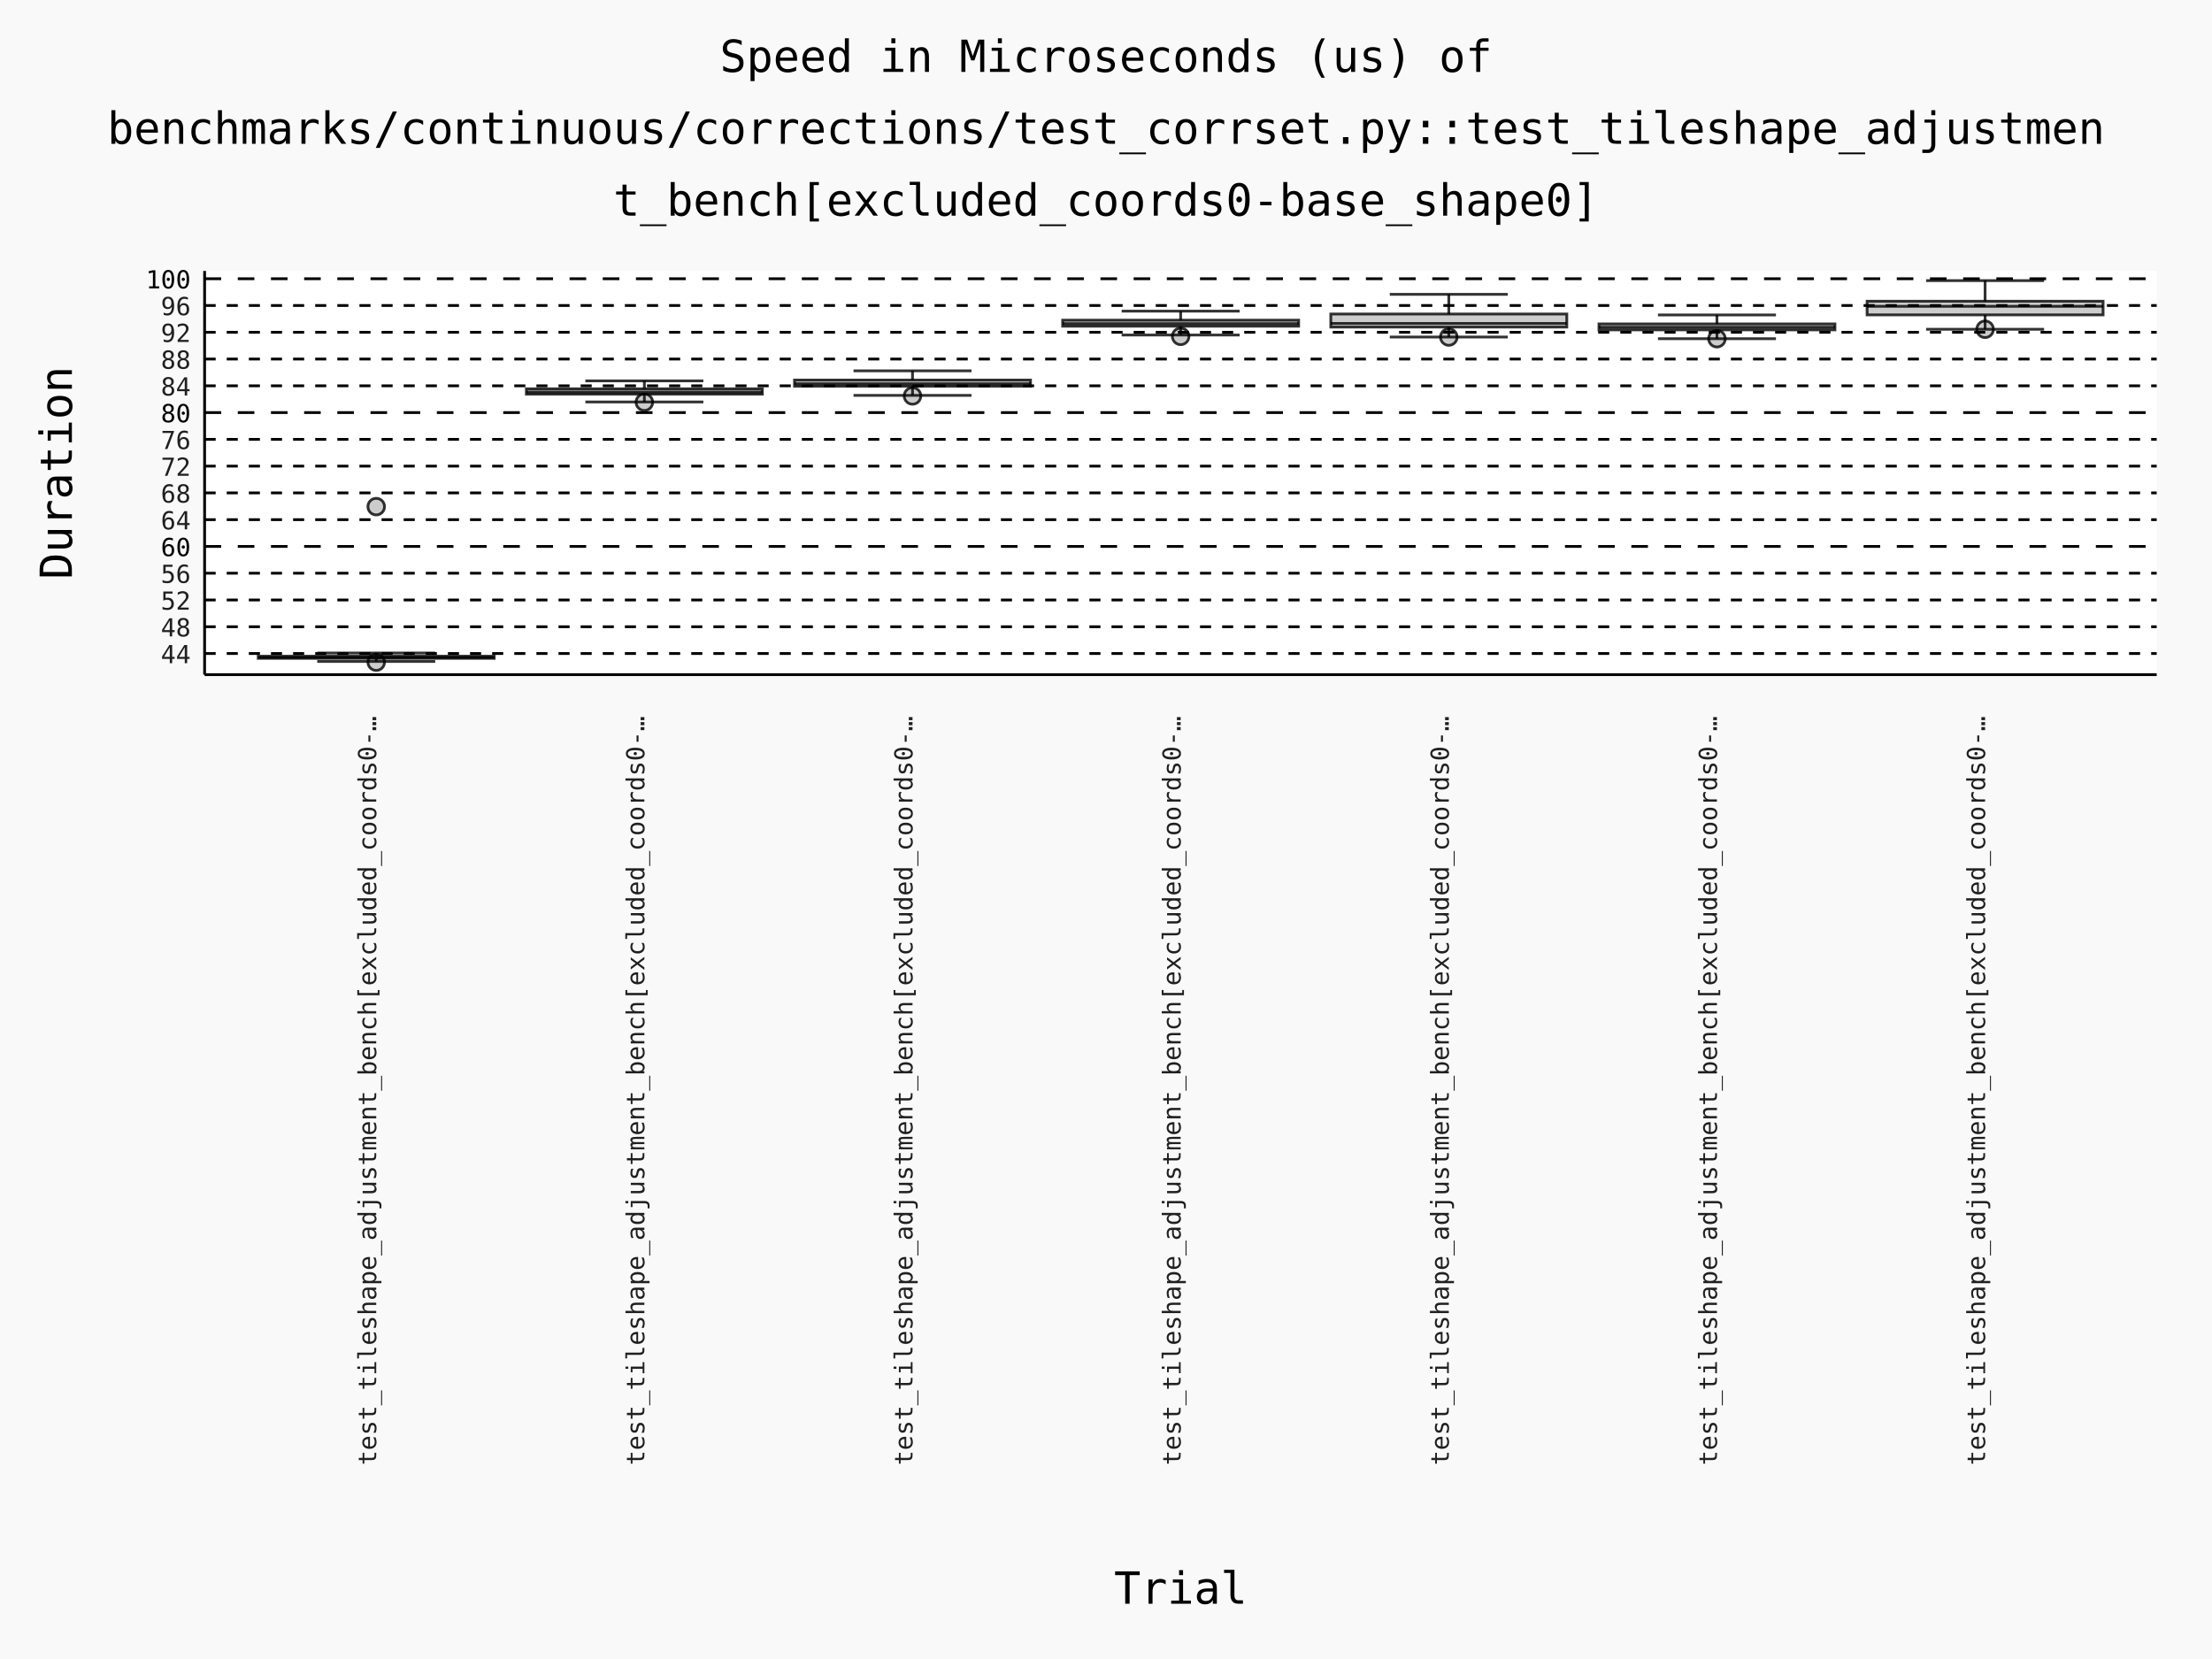
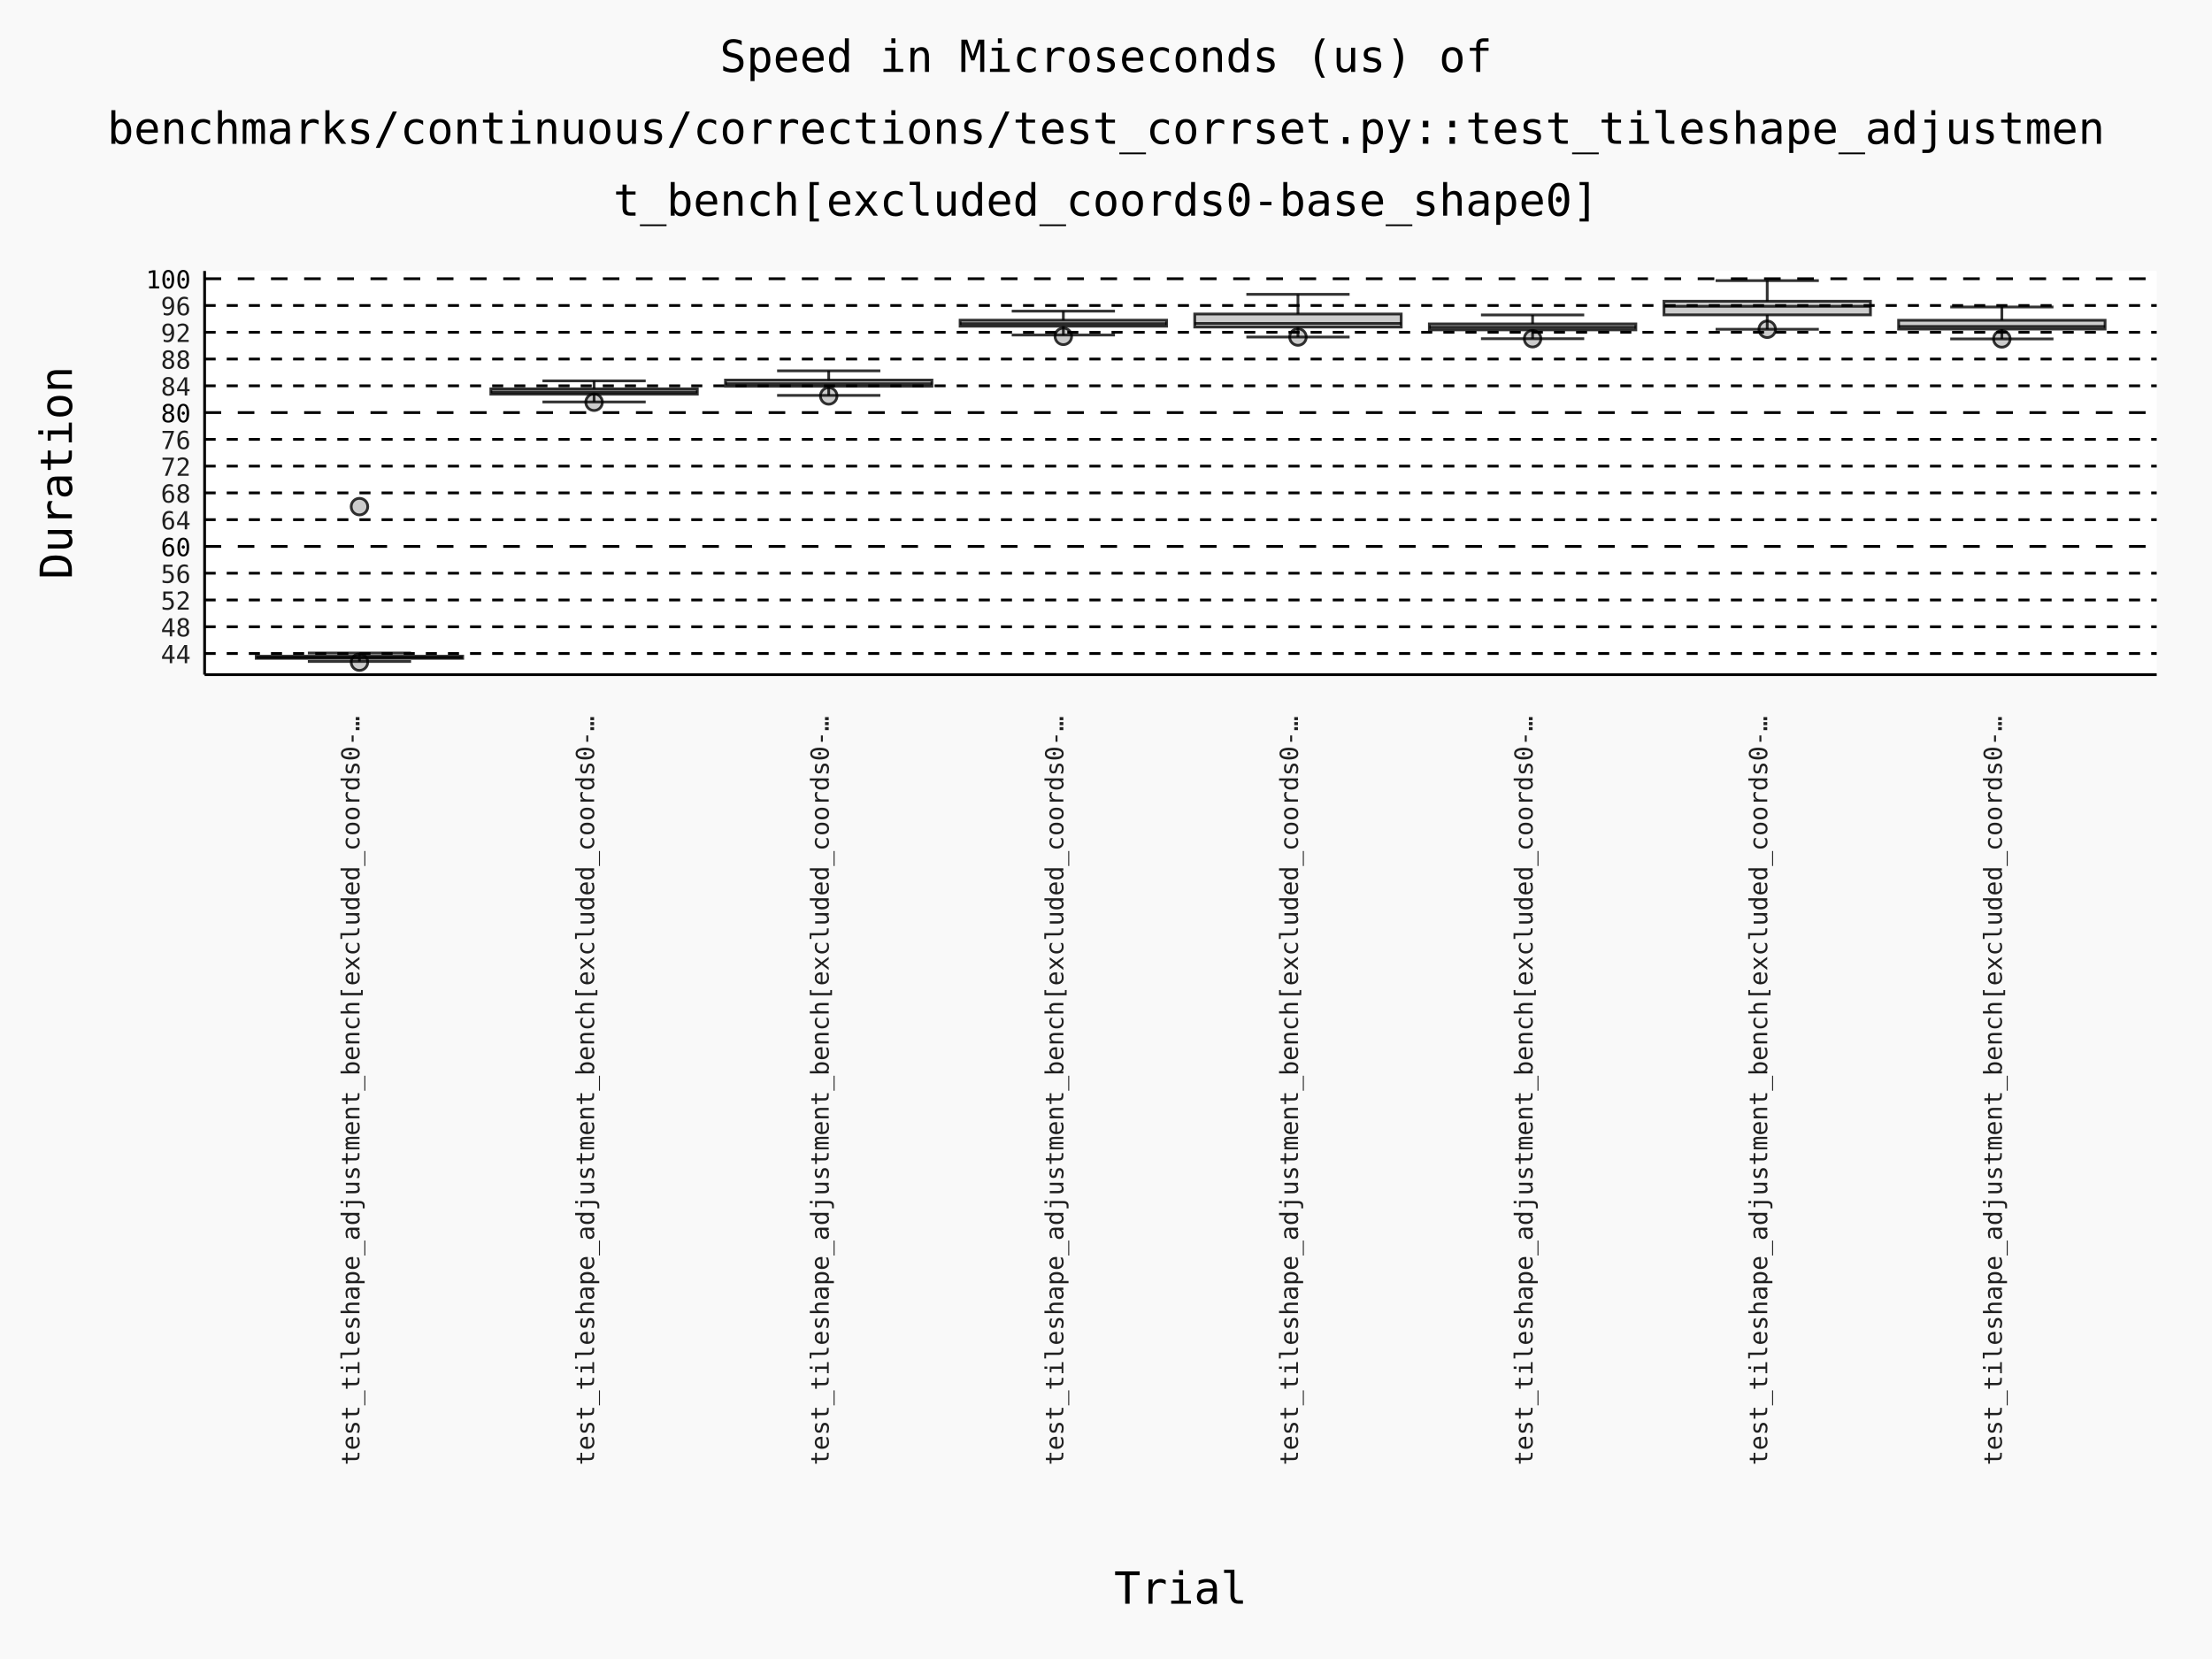
- <svg xmlns="http://www.w3.org/2000/svg" id="chart-4fce30cb-897c-4dda-9645-81ee7ab71d07" class="pygal-chart" viewBox="0 0 800 600">
+ <svg xmlns="http://www.w3.org/2000/svg" id="chart-4ed54fe2-0a5a-42e3-97bd-30f98a7965f9" class="pygal-chart" viewBox="0 0 800 600">
  <defs>
-     <style type="text/css">#chart-4fce30cb-897c-4dda-9645-81ee7ab71d07{-webkit-user-select:none;-webkit-font-smoothing:antialiased;font-family:Consolas,"Deja Vu Sans Mono","Bitstream Vera Sans Mono","Courier New",monospace}#chart-4fce30cb-897c-4dda-9645-81ee7ab71d07 .title{font-family:Consolas,"Deja Vu Sans Mono","Bitstream Vera Sans Mono","Courier New",monospace;font-size:16px}#chart-4fce30cb-897c-4dda-9645-81ee7ab71d07 .legends .legend text{font-family:Consolas,"Deja Vu Sans Mono","Bitstream Vera Sans Mono","Courier New",monospace;font-size:14px}#chart-4fce30cb-897c-4dda-9645-81ee7ab71d07 .axis text{font-family:Consolas,"Deja Vu Sans Mono","Bitstream Vera Sans Mono","Courier New",monospace;font-size:10px}#chart-4fce30cb-897c-4dda-9645-81ee7ab71d07 .axis text.major{font-family:Consolas,"Deja Vu Sans Mono","Bitstream Vera Sans Mono","Courier New",monospace;font-size:10px}#chart-4fce30cb-897c-4dda-9645-81ee7ab71d07 .text-overlay text.value{font-family:Consolas,"Deja Vu Sans Mono","Bitstream Vera Sans Mono","Courier New",monospace;font-size:16px}#chart-4fce30cb-897c-4dda-9645-81ee7ab71d07 .text-overlay text.label{font-family:Consolas,"Deja Vu Sans Mono","Bitstream Vera Sans Mono","Courier New",monospace;font-size:10px}#chart-4fce30cb-897c-4dda-9645-81ee7ab71d07 .tooltip{font-family:Consolas,"Deja Vu Sans Mono","Bitstream Vera Sans Mono","Courier New",monospace;font-size:14px}#chart-4fce30cb-897c-4dda-9645-81ee7ab71d07 text.no_data{font-family:Consolas,"Deja Vu Sans Mono","Bitstream Vera Sans Mono","Courier New",monospace;font-size:64px}
- #chart-4fce30cb-897c-4dda-9645-81ee7ab71d07{background-color:rgba(249,249,249,1)}#chart-4fce30cb-897c-4dda-9645-81ee7ab71d07 path,#chart-4fce30cb-897c-4dda-9645-81ee7ab71d07 line,#chart-4fce30cb-897c-4dda-9645-81ee7ab71d07 rect,#chart-4fce30cb-897c-4dda-9645-81ee7ab71d07 circle{-webkit-transition:150ms;-moz-transition:150ms;transition:150ms}#chart-4fce30cb-897c-4dda-9645-81ee7ab71d07 .graph &gt; .background{fill:rgba(249,249,249,1)}#chart-4fce30cb-897c-4dda-9645-81ee7ab71d07 .plot &gt; .background{fill:rgba(255,255,255,1)}#chart-4fce30cb-897c-4dda-9645-81ee7ab71d07 .graph{fill:rgba(0,0,0,.87)}#chart-4fce30cb-897c-4dda-9645-81ee7ab71d07 text.no_data{fill:rgba(0,0,0,1)}#chart-4fce30cb-897c-4dda-9645-81ee7ab71d07 .title{fill:rgba(0,0,0,1)}#chart-4fce30cb-897c-4dda-9645-81ee7ab71d07 .legends .legend text{fill:rgba(0,0,0,.87)}#chart-4fce30cb-897c-4dda-9645-81ee7ab71d07 .legends .legend:hover text{fill:rgba(0,0,0,1)}#chart-4fce30cb-897c-4dda-9645-81ee7ab71d07 .axis .line{stroke:rgba(0,0,0,1)}#chart-4fce30cb-897c-4dda-9645-81ee7ab71d07 .axis .guide.line{stroke:rgba(0,0,0,.54)}#chart-4fce30cb-897c-4dda-9645-81ee7ab71d07 .axis .major.line{stroke:rgba(0,0,0,.87)}#chart-4fce30cb-897c-4dda-9645-81ee7ab71d07 .axis text.major{fill:rgba(0,0,0,1)}#chart-4fce30cb-897c-4dda-9645-81ee7ab71d07 .axis.y .guides:hover .guide.line,#chart-4fce30cb-897c-4dda-9645-81ee7ab71d07 .line-graph .axis.x .guides:hover .guide.line,#chart-4fce30cb-897c-4dda-9645-81ee7ab71d07 .stackedline-graph .axis.x .guides:hover .guide.line,#chart-4fce30cb-897c-4dda-9645-81ee7ab71d07 .xy-graph .axis.x .guides:hover .guide.line{stroke:rgba(0,0,0,1)}#chart-4fce30cb-897c-4dda-9645-81ee7ab71d07 .axis .guides:hover text{fill:rgba(0,0,0,1)}#chart-4fce30cb-897c-4dda-9645-81ee7ab71d07 .reactive{fill-opacity:.7;stroke-opacity:.8;stroke-width:1}#chart-4fce30cb-897c-4dda-9645-81ee7ab71d07 .ci{stroke:rgba(0,0,0,.87)}#chart-4fce30cb-897c-4dda-9645-81ee7ab71d07 .reactive.active,#chart-4fce30cb-897c-4dda-9645-81ee7ab71d07 .active .reactive{fill-opacity:.8;stroke-opacity:.9;stroke-width:4}#chart-4fce30cb-897c-4dda-9645-81ee7ab71d07 .ci .reactive.active{stroke-width:1.5}#chart-4fce30cb-897c-4dda-9645-81ee7ab71d07 .series text{fill:rgba(0,0,0,1)}#chart-4fce30cb-897c-4dda-9645-81ee7ab71d07 .tooltip rect{fill:rgba(255,255,255,1);stroke:rgba(0,0,0,1);-webkit-transition:opacity 150ms;-moz-transition:opacity 150ms;transition:opacity 150ms}#chart-4fce30cb-897c-4dda-9645-81ee7ab71d07 .tooltip .label{fill:rgba(0,0,0,.87)}#chart-4fce30cb-897c-4dda-9645-81ee7ab71d07 .tooltip .label{fill:rgba(0,0,0,.87)}#chart-4fce30cb-897c-4dda-9645-81ee7ab71d07 .tooltip .legend{font-size:.8em;fill:rgba(0,0,0,.54)}#chart-4fce30cb-897c-4dda-9645-81ee7ab71d07 .tooltip .x_label{font-size:.6em;fill:rgba(0,0,0,1)}#chart-4fce30cb-897c-4dda-9645-81ee7ab71d07 .tooltip .xlink{font-size:.5em;text-decoration:underline}#chart-4fce30cb-897c-4dda-9645-81ee7ab71d07 .tooltip .value{font-size:1.5em}#chart-4fce30cb-897c-4dda-9645-81ee7ab71d07 .bound{font-size:.5em}#chart-4fce30cb-897c-4dda-9645-81ee7ab71d07 .max-value{font-size:.75em;fill:rgba(0,0,0,.54)}#chart-4fce30cb-897c-4dda-9645-81ee7ab71d07 .map-element{fill:rgba(255,255,255,1);stroke:rgba(0,0,0,.54) !important}#chart-4fce30cb-897c-4dda-9645-81ee7ab71d07 .map-element .reactive{fill-opacity:inherit;stroke-opacity:inherit}#chart-4fce30cb-897c-4dda-9645-81ee7ab71d07 .color-0,#chart-4fce30cb-897c-4dda-9645-81ee7ab71d07 .color-0 a:visited{stroke:#000000;fill:#000000}#chart-4fce30cb-897c-4dda-9645-81ee7ab71d07 .color-1,#chart-4fce30cb-897c-4dda-9645-81ee7ab71d07 .color-1 a:visited{stroke:#000000;fill:#000000}#chart-4fce30cb-897c-4dda-9645-81ee7ab71d07 .color-2,#chart-4fce30cb-897c-4dda-9645-81ee7ab71d07 .color-2 a:visited{stroke:#000000;fill:#000000}#chart-4fce30cb-897c-4dda-9645-81ee7ab71d07 .color-3,#chart-4fce30cb-897c-4dda-9645-81ee7ab71d07 .color-3 a:visited{stroke:#000000;fill:#000000}#chart-4fce30cb-897c-4dda-9645-81ee7ab71d07 .color-4,#chart-4fce30cb-897c-4dda-9645-81ee7ab71d07 .color-4 a:visited{stroke:#000000;fill:#000000}#chart-4fce30cb-897c-4dda-9645-81ee7ab71d07 .color-5,#chart-4fce30cb-897c-4dda-9645-81ee7ab71d07 .color-5 a:visited{stroke:#000000;fill:#000000}#chart-4fce30cb-897c-4dda-9645-81ee7ab71d07 .color-6,#chart-4fce30cb-897c-4dda-9645-81ee7ab71d07 .color-6 a:visited{stroke:#000000;fill:#000000}#chart-4fce30cb-897c-4dda-9645-81ee7ab71d07 .text-overlay .color-0 text{fill:white}#chart-4fce30cb-897c-4dda-9645-81ee7ab71d07 .text-overlay .color-1 text{fill:white}#chart-4fce30cb-897c-4dda-9645-81ee7ab71d07 .text-overlay .color-2 text{fill:white}#chart-4fce30cb-897c-4dda-9645-81ee7ab71d07 .text-overlay .color-3 text{fill:white}#chart-4fce30cb-897c-4dda-9645-81ee7ab71d07 .text-overlay .color-4 text{fill:white}#chart-4fce30cb-897c-4dda-9645-81ee7ab71d07 .text-overlay .color-5 text{fill:white}#chart-4fce30cb-897c-4dda-9645-81ee7ab71d07 .text-overlay .color-6 text{fill:white}
- #chart-4fce30cb-897c-4dda-9645-81ee7ab71d07 text.no_data{text-anchor:middle}#chart-4fce30cb-897c-4dda-9645-81ee7ab71d07 .guide.line{fill:none}#chart-4fce30cb-897c-4dda-9645-81ee7ab71d07 .centered{text-anchor:middle}#chart-4fce30cb-897c-4dda-9645-81ee7ab71d07 .title{text-anchor:middle}#chart-4fce30cb-897c-4dda-9645-81ee7ab71d07 .legends .legend text{fill-opacity:1}#chart-4fce30cb-897c-4dda-9645-81ee7ab71d07 .axis.x text{text-anchor:middle}#chart-4fce30cb-897c-4dda-9645-81ee7ab71d07 .axis.x:not(.web) text[transform]{text-anchor:start}#chart-4fce30cb-897c-4dda-9645-81ee7ab71d07 .axis.x:not(.web) text[transform].backwards{text-anchor:end}#chart-4fce30cb-897c-4dda-9645-81ee7ab71d07 .axis.y text{text-anchor:end}#chart-4fce30cb-897c-4dda-9645-81ee7ab71d07 .axis.y text[transform].backwards{text-anchor:start}#chart-4fce30cb-897c-4dda-9645-81ee7ab71d07 .axis.y2 text{text-anchor:start}#chart-4fce30cb-897c-4dda-9645-81ee7ab71d07 .axis.y2 text[transform].backwards{text-anchor:end}#chart-4fce30cb-897c-4dda-9645-81ee7ab71d07 .axis .guide.line{stroke-dasharray:4,4;stroke:black}#chart-4fce30cb-897c-4dda-9645-81ee7ab71d07 .axis .major.guide.line{stroke-dasharray:6,6;stroke:black}#chart-4fce30cb-897c-4dda-9645-81ee7ab71d07 .horizontal .axis.y .guide.line,#chart-4fce30cb-897c-4dda-9645-81ee7ab71d07 .horizontal .axis.y2 .guide.line,#chart-4fce30cb-897c-4dda-9645-81ee7ab71d07 .vertical .axis.x .guide.line{opacity:0}#chart-4fce30cb-897c-4dda-9645-81ee7ab71d07 .horizontal .axis.always_show .guide.line,#chart-4fce30cb-897c-4dda-9645-81ee7ab71d07 .vertical .axis.always_show .guide.line{opacity:1 !important}#chart-4fce30cb-897c-4dda-9645-81ee7ab71d07 .axis.y .guides:hover .guide.line,#chart-4fce30cb-897c-4dda-9645-81ee7ab71d07 .axis.y2 .guides:hover .guide.line,#chart-4fce30cb-897c-4dda-9645-81ee7ab71d07 .axis.x .guides:hover .guide.line{opacity:1}#chart-4fce30cb-897c-4dda-9645-81ee7ab71d07 .axis .guides:hover text{opacity:1}#chart-4fce30cb-897c-4dda-9645-81ee7ab71d07 .nofill{fill:none}#chart-4fce30cb-897c-4dda-9645-81ee7ab71d07 .subtle-fill{fill-opacity:.2}#chart-4fce30cb-897c-4dda-9645-81ee7ab71d07 .dot{stroke-width:1px;fill-opacity:1;stroke-opacity:1}#chart-4fce30cb-897c-4dda-9645-81ee7ab71d07 .dot.active{stroke-width:5px}#chart-4fce30cb-897c-4dda-9645-81ee7ab71d07 .dot.negative{fill:transparent}#chart-4fce30cb-897c-4dda-9645-81ee7ab71d07 text,#chart-4fce30cb-897c-4dda-9645-81ee7ab71d07 tspan{stroke:none !important}#chart-4fce30cb-897c-4dda-9645-81ee7ab71d07 .series text.active{opacity:1}#chart-4fce30cb-897c-4dda-9645-81ee7ab71d07 .tooltip rect{fill-opacity:.95;stroke-width:.5}#chart-4fce30cb-897c-4dda-9645-81ee7ab71d07 .tooltip text{fill-opacity:1}#chart-4fce30cb-897c-4dda-9645-81ee7ab71d07 .showable{visibility:hidden}#chart-4fce30cb-897c-4dda-9645-81ee7ab71d07 .showable.shown{visibility:visible}#chart-4fce30cb-897c-4dda-9645-81ee7ab71d07 .gauge-background{fill:rgba(229,229,229,1);stroke:none}#chart-4fce30cb-897c-4dda-9645-81ee7ab71d07 .bg-lines{stroke:rgba(249,249,249,1);stroke-width:2px}
+     <style type="text/css">#chart-4ed54fe2-0a5a-42e3-97bd-30f98a7965f9{-webkit-user-select:none;-webkit-font-smoothing:antialiased;font-family:Consolas,"Deja Vu Sans Mono","Bitstream Vera Sans Mono","Courier New",monospace}#chart-4ed54fe2-0a5a-42e3-97bd-30f98a7965f9 .title{font-family:Consolas,"Deja Vu Sans Mono","Bitstream Vera Sans Mono","Courier New",monospace;font-size:16px}#chart-4ed54fe2-0a5a-42e3-97bd-30f98a7965f9 .legends .legend text{font-family:Consolas,"Deja Vu Sans Mono","Bitstream Vera Sans Mono","Courier New",monospace;font-size:14px}#chart-4ed54fe2-0a5a-42e3-97bd-30f98a7965f9 .axis text{font-family:Consolas,"Deja Vu Sans Mono","Bitstream Vera Sans Mono","Courier New",monospace;font-size:10px}#chart-4ed54fe2-0a5a-42e3-97bd-30f98a7965f9 .axis text.major{font-family:Consolas,"Deja Vu Sans Mono","Bitstream Vera Sans Mono","Courier New",monospace;font-size:10px}#chart-4ed54fe2-0a5a-42e3-97bd-30f98a7965f9 .text-overlay text.value{font-family:Consolas,"Deja Vu Sans Mono","Bitstream Vera Sans Mono","Courier New",monospace;font-size:16px}#chart-4ed54fe2-0a5a-42e3-97bd-30f98a7965f9 .text-overlay text.label{font-family:Consolas,"Deja Vu Sans Mono","Bitstream Vera Sans Mono","Courier New",monospace;font-size:10px}#chart-4ed54fe2-0a5a-42e3-97bd-30f98a7965f9 .tooltip{font-family:Consolas,"Deja Vu Sans Mono","Bitstream Vera Sans Mono","Courier New",monospace;font-size:14px}#chart-4ed54fe2-0a5a-42e3-97bd-30f98a7965f9 text.no_data{font-family:Consolas,"Deja Vu Sans Mono","Bitstream Vera Sans Mono","Courier New",monospace;font-size:64px}
+ #chart-4ed54fe2-0a5a-42e3-97bd-30f98a7965f9{background-color:rgba(249,249,249,1)}#chart-4ed54fe2-0a5a-42e3-97bd-30f98a7965f9 path,#chart-4ed54fe2-0a5a-42e3-97bd-30f98a7965f9 line,#chart-4ed54fe2-0a5a-42e3-97bd-30f98a7965f9 rect,#chart-4ed54fe2-0a5a-42e3-97bd-30f98a7965f9 circle{-webkit-transition:150ms;-moz-transition:150ms;transition:150ms}#chart-4ed54fe2-0a5a-42e3-97bd-30f98a7965f9 .graph &gt; .background{fill:rgba(249,249,249,1)}#chart-4ed54fe2-0a5a-42e3-97bd-30f98a7965f9 .plot &gt; .background{fill:rgba(255,255,255,1)}#chart-4ed54fe2-0a5a-42e3-97bd-30f98a7965f9 .graph{fill:rgba(0,0,0,.87)}#chart-4ed54fe2-0a5a-42e3-97bd-30f98a7965f9 text.no_data{fill:rgba(0,0,0,1)}#chart-4ed54fe2-0a5a-42e3-97bd-30f98a7965f9 .title{fill:rgba(0,0,0,1)}#chart-4ed54fe2-0a5a-42e3-97bd-30f98a7965f9 .legends .legend text{fill:rgba(0,0,0,.87)}#chart-4ed54fe2-0a5a-42e3-97bd-30f98a7965f9 .legends .legend:hover text{fill:rgba(0,0,0,1)}#chart-4ed54fe2-0a5a-42e3-97bd-30f98a7965f9 .axis .line{stroke:rgba(0,0,0,1)}#chart-4ed54fe2-0a5a-42e3-97bd-30f98a7965f9 .axis .guide.line{stroke:rgba(0,0,0,.54)}#chart-4ed54fe2-0a5a-42e3-97bd-30f98a7965f9 .axis .major.line{stroke:rgba(0,0,0,.87)}#chart-4ed54fe2-0a5a-42e3-97bd-30f98a7965f9 .axis text.major{fill:rgba(0,0,0,1)}#chart-4ed54fe2-0a5a-42e3-97bd-30f98a7965f9 .axis.y .guides:hover .guide.line,#chart-4ed54fe2-0a5a-42e3-97bd-30f98a7965f9 .line-graph .axis.x .guides:hover .guide.line,#chart-4ed54fe2-0a5a-42e3-97bd-30f98a7965f9 .stackedline-graph .axis.x .guides:hover .guide.line,#chart-4ed54fe2-0a5a-42e3-97bd-30f98a7965f9 .xy-graph .axis.x .guides:hover .guide.line{stroke:rgba(0,0,0,1)}#chart-4ed54fe2-0a5a-42e3-97bd-30f98a7965f9 .axis .guides:hover text{fill:rgba(0,0,0,1)}#chart-4ed54fe2-0a5a-42e3-97bd-30f98a7965f9 .reactive{fill-opacity:.7;stroke-opacity:.8;stroke-width:1}#chart-4ed54fe2-0a5a-42e3-97bd-30f98a7965f9 .ci{stroke:rgba(0,0,0,.87)}#chart-4ed54fe2-0a5a-42e3-97bd-30f98a7965f9 .reactive.active,#chart-4ed54fe2-0a5a-42e3-97bd-30f98a7965f9 .active .reactive{fill-opacity:.8;stroke-opacity:.9;stroke-width:4}#chart-4ed54fe2-0a5a-42e3-97bd-30f98a7965f9 .ci .reactive.active{stroke-width:1.5}#chart-4ed54fe2-0a5a-42e3-97bd-30f98a7965f9 .series text{fill:rgba(0,0,0,1)}#chart-4ed54fe2-0a5a-42e3-97bd-30f98a7965f9 .tooltip rect{fill:rgba(255,255,255,1);stroke:rgba(0,0,0,1);-webkit-transition:opacity 150ms;-moz-transition:opacity 150ms;transition:opacity 150ms}#chart-4ed54fe2-0a5a-42e3-97bd-30f98a7965f9 .tooltip .label{fill:rgba(0,0,0,.87)}#chart-4ed54fe2-0a5a-42e3-97bd-30f98a7965f9 .tooltip .label{fill:rgba(0,0,0,.87)}#chart-4ed54fe2-0a5a-42e3-97bd-30f98a7965f9 .tooltip .legend{font-size:.8em;fill:rgba(0,0,0,.54)}#chart-4ed54fe2-0a5a-42e3-97bd-30f98a7965f9 .tooltip .x_label{font-size:.6em;fill:rgba(0,0,0,1)}#chart-4ed54fe2-0a5a-42e3-97bd-30f98a7965f9 .tooltip .xlink{font-size:.5em;text-decoration:underline}#chart-4ed54fe2-0a5a-42e3-97bd-30f98a7965f9 .tooltip .value{font-size:1.5em}#chart-4ed54fe2-0a5a-42e3-97bd-30f98a7965f9 .bound{font-size:.5em}#chart-4ed54fe2-0a5a-42e3-97bd-30f98a7965f9 .max-value{font-size:.75em;fill:rgba(0,0,0,.54)}#chart-4ed54fe2-0a5a-42e3-97bd-30f98a7965f9 .map-element{fill:rgba(255,255,255,1);stroke:rgba(0,0,0,.54) !important}#chart-4ed54fe2-0a5a-42e3-97bd-30f98a7965f9 .map-element .reactive{fill-opacity:inherit;stroke-opacity:inherit}#chart-4ed54fe2-0a5a-42e3-97bd-30f98a7965f9 .color-0,#chart-4ed54fe2-0a5a-42e3-97bd-30f98a7965f9 .color-0 a:visited{stroke:#000000;fill:#000000}#chart-4ed54fe2-0a5a-42e3-97bd-30f98a7965f9 .color-1,#chart-4ed54fe2-0a5a-42e3-97bd-30f98a7965f9 .color-1 a:visited{stroke:#000000;fill:#000000}#chart-4ed54fe2-0a5a-42e3-97bd-30f98a7965f9 .color-2,#chart-4ed54fe2-0a5a-42e3-97bd-30f98a7965f9 .color-2 a:visited{stroke:#000000;fill:#000000}#chart-4ed54fe2-0a5a-42e3-97bd-30f98a7965f9 .color-3,#chart-4ed54fe2-0a5a-42e3-97bd-30f98a7965f9 .color-3 a:visited{stroke:#000000;fill:#000000}#chart-4ed54fe2-0a5a-42e3-97bd-30f98a7965f9 .color-4,#chart-4ed54fe2-0a5a-42e3-97bd-30f98a7965f9 .color-4 a:visited{stroke:#000000;fill:#000000}#chart-4ed54fe2-0a5a-42e3-97bd-30f98a7965f9 .color-5,#chart-4ed54fe2-0a5a-42e3-97bd-30f98a7965f9 .color-5 a:visited{stroke:#000000;fill:#000000}#chart-4ed54fe2-0a5a-42e3-97bd-30f98a7965f9 .color-6,#chart-4ed54fe2-0a5a-42e3-97bd-30f98a7965f9 .color-6 a:visited{stroke:#000000;fill:#000000}#chart-4ed54fe2-0a5a-42e3-97bd-30f98a7965f9 .color-7,#chart-4ed54fe2-0a5a-42e3-97bd-30f98a7965f9 .color-7 a:visited{stroke:#000000;fill:#000000}#chart-4ed54fe2-0a5a-42e3-97bd-30f98a7965f9 .text-overlay .color-0 text{fill:white}#chart-4ed54fe2-0a5a-42e3-97bd-30f98a7965f9 .text-overlay .color-1 text{fill:white}#chart-4ed54fe2-0a5a-42e3-97bd-30f98a7965f9 .text-overlay .color-2 text{fill:white}#chart-4ed54fe2-0a5a-42e3-97bd-30f98a7965f9 .text-overlay .color-3 text{fill:white}#chart-4ed54fe2-0a5a-42e3-97bd-30f98a7965f9 .text-overlay .color-4 text{fill:white}#chart-4ed54fe2-0a5a-42e3-97bd-30f98a7965f9 .text-overlay .color-5 text{fill:white}#chart-4ed54fe2-0a5a-42e3-97bd-30f98a7965f9 .text-overlay .color-6 text{fill:white}#chart-4ed54fe2-0a5a-42e3-97bd-30f98a7965f9 .text-overlay .color-7 text{fill:white}
+ #chart-4ed54fe2-0a5a-42e3-97bd-30f98a7965f9 text.no_data{text-anchor:middle}#chart-4ed54fe2-0a5a-42e3-97bd-30f98a7965f9 .guide.line{fill:none}#chart-4ed54fe2-0a5a-42e3-97bd-30f98a7965f9 .centered{text-anchor:middle}#chart-4ed54fe2-0a5a-42e3-97bd-30f98a7965f9 .title{text-anchor:middle}#chart-4ed54fe2-0a5a-42e3-97bd-30f98a7965f9 .legends .legend text{fill-opacity:1}#chart-4ed54fe2-0a5a-42e3-97bd-30f98a7965f9 .axis.x text{text-anchor:middle}#chart-4ed54fe2-0a5a-42e3-97bd-30f98a7965f9 .axis.x:not(.web) text[transform]{text-anchor:start}#chart-4ed54fe2-0a5a-42e3-97bd-30f98a7965f9 .axis.x:not(.web) text[transform].backwards{text-anchor:end}#chart-4ed54fe2-0a5a-42e3-97bd-30f98a7965f9 .axis.y text{text-anchor:end}#chart-4ed54fe2-0a5a-42e3-97bd-30f98a7965f9 .axis.y text[transform].backwards{text-anchor:start}#chart-4ed54fe2-0a5a-42e3-97bd-30f98a7965f9 .axis.y2 text{text-anchor:start}#chart-4ed54fe2-0a5a-42e3-97bd-30f98a7965f9 .axis.y2 text[transform].backwards{text-anchor:end}#chart-4ed54fe2-0a5a-42e3-97bd-30f98a7965f9 .axis .guide.line{stroke-dasharray:4,4;stroke:black}#chart-4ed54fe2-0a5a-42e3-97bd-30f98a7965f9 .axis .major.guide.line{stroke-dasharray:6,6;stroke:black}#chart-4ed54fe2-0a5a-42e3-97bd-30f98a7965f9 .horizontal .axis.y .guide.line,#chart-4ed54fe2-0a5a-42e3-97bd-30f98a7965f9 .horizontal .axis.y2 .guide.line,#chart-4ed54fe2-0a5a-42e3-97bd-30f98a7965f9 .vertical .axis.x .guide.line{opacity:0}#chart-4ed54fe2-0a5a-42e3-97bd-30f98a7965f9 .horizontal .axis.always_show .guide.line,#chart-4ed54fe2-0a5a-42e3-97bd-30f98a7965f9 .vertical .axis.always_show .guide.line{opacity:1 !important}#chart-4ed54fe2-0a5a-42e3-97bd-30f98a7965f9 .axis.y .guides:hover .guide.line,#chart-4ed54fe2-0a5a-42e3-97bd-30f98a7965f9 .axis.y2 .guides:hover .guide.line,#chart-4ed54fe2-0a5a-42e3-97bd-30f98a7965f9 .axis.x .guides:hover .guide.line{opacity:1}#chart-4ed54fe2-0a5a-42e3-97bd-30f98a7965f9 .axis .guides:hover text{opacity:1}#chart-4ed54fe2-0a5a-42e3-97bd-30f98a7965f9 .nofill{fill:none}#chart-4ed54fe2-0a5a-42e3-97bd-30f98a7965f9 .subtle-fill{fill-opacity:.2}#chart-4ed54fe2-0a5a-42e3-97bd-30f98a7965f9 .dot{stroke-width:1px;fill-opacity:1;stroke-opacity:1}#chart-4ed54fe2-0a5a-42e3-97bd-30f98a7965f9 .dot.active{stroke-width:5px}#chart-4ed54fe2-0a5a-42e3-97bd-30f98a7965f9 .dot.negative{fill:transparent}#chart-4ed54fe2-0a5a-42e3-97bd-30f98a7965f9 text,#chart-4ed54fe2-0a5a-42e3-97bd-30f98a7965f9 tspan{stroke:none !important}#chart-4ed54fe2-0a5a-42e3-97bd-30f98a7965f9 .series text.active{opacity:1}#chart-4ed54fe2-0a5a-42e3-97bd-30f98a7965f9 .tooltip rect{fill-opacity:.95;stroke-width:.5}#chart-4ed54fe2-0a5a-42e3-97bd-30f98a7965f9 .tooltip text{fill-opacity:1}#chart-4ed54fe2-0a5a-42e3-97bd-30f98a7965f9 .showable{visibility:hidden}#chart-4ed54fe2-0a5a-42e3-97bd-30f98a7965f9 .showable.shown{visibility:visible}#chart-4ed54fe2-0a5a-42e3-97bd-30f98a7965f9 .gauge-background{fill:rgba(229,229,229,1);stroke:none}#chart-4ed54fe2-0a5a-42e3-97bd-30f98a7965f9 .bg-lines{stroke:rgba(249,249,249,1);stroke-width:2px}
.tooltip .value{font-size:1em !important}.axis text{font-size:9px !important}</style>
  </defs>
  <g class="graph custombox-graph vertical">
    <rect x="0" y="0" width="800" height="600" class="background" />
    <g transform="translate(74, 98)" class="plot">
      <rect x="0" y="0" width="706.0" height="146.0" class="background" />
      <g class="axis y always_show">
        <path d="M0 146 h706" class="line" />
        <g class="guides">
          <path d="M0 138.351 h706" class="guide line" />
          <text x="-5" y="141.851" class="">44</text>
        </g>
        <g class="guides">
          <path d="M0 128.67 h706" class="guide line" />
          <text x="-5" y="132.17" class="">48</text>
        </g>
        <g class="guides">
          <path d="M0 118.988 h706" class="guide line" />
          <text x="-5" y="122.488" class="">52</text>
        </g>
        <g class="guides">
          <path d="M0 109.306 h706" class="guide line" />
          <text x="-5" y="112.806" class="">56</text>
        </g>
        <g class="guides">
          <path d="M0 99.625 h706" class="major guide line" />
          <text x="-5" y="103.125" class="major">60</text>
        </g>
        <g class="guides">
          <path d="M0 89.943 h706" class="guide line" />
          <text x="-5" y="93.443" class="">64</text>
        </g>
        <g class="guides">
          <path d="M0 80.261 h706" class="guide line" />
          <text x="-5" y="83.761" class="">68</text>
        </g>
        <g class="guides">
          <path d="M0 70.58 h706" class="guide line" />
          <text x="-5" y="74.08" class="">72</text>
        </g>
        <g class="guides">
          <path d="M0 60.898 h706" class="guide line" />
          <text x="-5" y="64.398" class="">76</text>
        </g>
        <g class="guides">
          <path d="M0 51.216 h706" class="major guide line" />
          <text x="-5" y="54.716" class="major">80</text>
        </g>
        <g class="guides">
          <path d="M0 41.534 h706" class="guide line" />
          <text x="-5" y="45.034" class="">84</text>
        </g>
        <g class="guides">
          <path d="M0 31.853 h706" class="guide line" />
          <text x="-5" y="35.353" class="">88</text>
        </g>
        <g class="guides">
          <path d="M0 22.171 h706" class="guide line" />
          <text x="-5" y="25.671" class="">92</text>
        </g>
        <g class="guides">
          <path d="M0 12.489 h706" class="guide line" />
          <text x="-5" y="15.989" class="">96</text>
        </g>
        <g class="guides">
          <path d="M0 2.808 h706" class="major guide line" />
          <text x="-5" y="6.308" class="major">100</text>
        </g>
      </g>
      <g class="axis x">
        <path d="M0 0 v146" class="line" />
        <g class="guides">
-           <path d="M62.066 0 v146" class="guide line" />
-           <text x="62.066" y="161.0" class="backwards" transform="rotate(270 62.06593 161)">test_tileshape_adjustment_bench[excluded_coords0-…</text>
-         </g>
-         <g class="guides">
-           <path d="M159.044 0 v146" class="guide line" />
-           <text x="159.044" y="161.0" class="backwards" transform="rotate(270 159.044 161)">test_tileshape_adjustment_bench[excluded_coords0-…</text>
-         </g>
-         <g class="guides">
-           <path d="M256.022 0 v146" class="guide line" />
-           <text x="256.022" y="161.0" class="backwards" transform="rotate(270 256.022 161)">test_tileshape_adjustment_bench[excluded_coords0-…</text>
-         </g>
-         <g class="guides">
-           <path d="M353 0 v146" class="guide line" />
-           <text x="353.0" y="161.0" class="backwards" transform="rotate(270 353 161)">test_tileshape_adjustment_bench[excluded_coords0-…</text>
-         </g>
-         <g class="guides">
-           <path d="M449.978 0 v146" class="guide line" />
-           <text x="449.978" y="161.0" class="backwards" transform="rotate(270 449.978 161)">test_tileshape_adjustment_bench[excluded_coords0-…</text>
-         </g>
-         <g class="guides">
-           <path d="M546.956 0 v146" class="guide line" />
-           <text x="546.956" y="161.0" class="backwards" transform="rotate(270 546.956 161)">test_tileshape_adjustment_bench[excluded_coords0-…</text>
-         </g>
-         <g class="guides">
-           <path d="M643.934 0 v146" class="guide line" />
-           <text x="643.934" y="161.0" class="backwards" transform="rotate(270 643.9341 161)">test_tileshape_adjustment_bench[excluded_coords0-…</text>
+           <path d="M56.005 0 v146" class="guide line" />
+           <text x="56.005" y="161.0" class="backwards" transform="rotate(270 56.00481 161)">test_tileshape_adjustment_bench[excluded_coords0-…</text>
+         </g>
+         <g class="guides">
+           <path d="M140.861 0 v146" class="guide line" />
+           <text x="140.861" y="161.0" class="backwards" transform="rotate(270 140.8606 161)">test_tileshape_adjustment_bench[excluded_coords0-…</text>
+         </g>
+         <g class="guides">
+           <path d="M225.716 0 v146" class="guide line" />
+           <text x="225.716" y="161.0" class="backwards" transform="rotate(270 225.7163 161)">test_tileshape_adjustment_bench[excluded_coords0-…</text>
+         </g>
+         <g class="guides">
+           <path d="M310.572 0 v146" class="guide line" />
+           <text x="310.572" y="161.0" class="backwards" transform="rotate(270 310.5721 161)">test_tileshape_adjustment_bench[excluded_coords0-…</text>
+         </g>
+         <g class="guides">
+           <path d="M395.428 0 v146" class="guide line" />
+           <text x="395.428" y="161.0" class="backwards" transform="rotate(270 395.4279 161)">test_tileshape_adjustment_bench[excluded_coords0-…</text>
+         </g>
+         <g class="guides">
+           <path d="M480.284 0 v146" class="guide line" />
+           <text x="480.284" y="161.0" class="backwards" transform="rotate(270 480.2837 161)">test_tileshape_adjustment_bench[excluded_coords0-…</text>
+         </g>
+         <g class="guides">
+           <path d="M565.139 0 v146" class="guide line" />
+           <text x="565.139" y="161.0" class="backwards" transform="rotate(270 565.1394 161)">test_tileshape_adjustment_bench[excluded_coords0-…</text>
+         </g>
+         <g class="guides">
+           <path d="M649.995 0 v146" class="guide line" />
+           <text x="649.995" y="161.0" class="backwards" transform="rotate(270 649.9952 161)">test_tileshape_adjustment_bench[excluded_coords0-…</text>
        </g>
      </g>
      <g class="series serie-0 color-0">
        <g class="boxes">
          <g class="box">
-             <path stroke-width="3" d="M40.731 141.225 L83.401 141.225" class="reactive tooltip-trigger" />
-             <path stroke-width="3" d="M19.396 139.755 L104.736 139.755" class="reactive tooltip-trigger" />
-             <path stroke-width="3" d="M40.731 138.175 L83.401 138.175" class="reactive tooltip-trigger" />
-             <path stroke-width="2" d="M62.066 141.225 L62.066 140.094" class="reactive tooltip-trigger" />
-             <path stroke-width="2" d="M62.066 138.175 L62.066 139.327" class="reactive tooltip-trigger" />
-             <rect x="19.396" y="139.327" height="0.768" width="85.341" class="subtle-fill reactive tooltip-trigger" />
-             <circle cx="62.066" cy="141.473" r="3" class="subtle-fill reactive tooltip-trigger" />
-             <circle cx="62.066" cy="85.228" r="3" class="subtle-fill reactive tooltip-trigger" />
+             <path stroke-width="3" d="M37.337 141.225 L74.673 141.225" class="reactive tooltip-trigger" />
+             <path stroke-width="3" d="M18.668 139.755 L93.341 139.755" class="reactive tooltip-trigger" />
+             <path stroke-width="3" d="M37.337 138.175 L74.673 138.175" class="reactive tooltip-trigger" />
+             <path stroke-width="2" d="M56.005 141.225 L56.005 140.094" class="reactive tooltip-trigger" />
+             <path stroke-width="2" d="M56.005 138.175 L56.005 139.327" class="reactive tooltip-trigger" />
+             <rect x="18.668" y="139.327" height="0.768" width="74.673" class="subtle-fill reactive tooltip-trigger" />
+             <circle cx="56.005" cy="141.473" r="3" class="subtle-fill reactive tooltip-trigger" />
+             <circle cx="56.005" cy="85.228" r="3" class="subtle-fill reactive tooltip-trigger" />
          </g>
        </g>
      </g>
      <g class="series serie-1 color-1">
        <g class="boxes">
          <g class="box">
-             <path stroke-width="3" d="M137.709 47.373 L180.379 47.373" class="reactive tooltip-trigger" />
-             <path stroke-width="3" d="M116.374 43.788 L201.714 43.788" class="reactive tooltip-trigger" />
-             <path stroke-width="3" d="M137.709 39.748 L180.379 39.748" class="reactive tooltip-trigger" />
-             <path stroke-width="2" d="M159.044 47.373 L159.044 44.538" class="reactive tooltip-trigger" />
-             <path stroke-width="2" d="M159.044 39.748 L159.044 42.626" class="reactive tooltip-trigger" />
-             <rect x="116.374" y="42.626" height="1.912" width="85.341" class="subtle-fill reactive tooltip-trigger" />
-             <circle cx="159.044" cy="47.467" r="3" class="subtle-fill reactive tooltip-trigger" />
-             <circle cx="159.044" cy="-1019.103" r="3" class="subtle-fill reactive tooltip-trigger" />
+             <path stroke-width="3" d="M122.192 47.373 L159.529 47.373" class="reactive tooltip-trigger" />
+             <path stroke-width="3" d="M103.524 43.788 L178.197 43.788" class="reactive tooltip-trigger" />
+             <path stroke-width="3" d="M122.192 39.748 L159.529 39.748" class="reactive tooltip-trigger" />
+             <path stroke-width="2" d="M140.861 47.373 L140.861 44.538" class="reactive tooltip-trigger" />
+             <path stroke-width="2" d="M140.861 39.748 L140.861 42.626" class="reactive tooltip-trigger" />
+             <rect x="103.524" y="42.626" height="1.912" width="74.673" class="subtle-fill reactive tooltip-trigger" />
+             <circle cx="140.861" cy="47.467" r="3" class="subtle-fill reactive tooltip-trigger" />
+             <circle cx="140.861" cy="-1019.103" r="3" class="subtle-fill reactive tooltip-trigger" />
          </g>
        </g>
      </g>
      <g class="series serie-2 color-2">
        <g class="boxes">
          <g class="box">
-             <path stroke-width="3" d="M234.687 44.998 L277.357 44.998" class="reactive tooltip-trigger" />
-             <path stroke-width="3" d="M213.352 40.787 L298.692 40.787" class="reactive tooltip-trigger" />
-             <path stroke-width="3" d="M234.687 36.115 L277.357 36.115" class="reactive tooltip-trigger" />
-             <path stroke-width="2" d="M256.022 44.998 L256.022 41.682" class="reactive tooltip-trigger" />
-             <path stroke-width="2" d="M256.022 36.115 L256.022 39.456" class="reactive tooltip-trigger" />
-             <rect x="213.352" y="39.456" height="2.226" width="85.341" class="subtle-fill reactive tooltip-trigger" />
-             <circle cx="256.022" cy="45.192" r="3" class="subtle-fill reactive tooltip-trigger" />
-             <circle cx="256.022" cy="-420.37" r="3" class="subtle-fill reactive tooltip-trigger" />
+             <path stroke-width="3" d="M207.048 44.998 L244.385 44.998" class="reactive tooltip-trigger" />
+             <path stroke-width="3" d="M188.38 40.787 L263.053 40.787" class="reactive tooltip-trigger" />
+             <path stroke-width="3" d="M207.048 36.115 L244.385 36.115" class="reactive tooltip-trigger" />
+             <path stroke-width="2" d="M225.716 44.998 L225.716 41.682" class="reactive tooltip-trigger" />
+             <path stroke-width="2" d="M225.716 36.115 L225.716 39.456" class="reactive tooltip-trigger" />
+             <rect x="188.38" y="39.456" height="2.226" width="74.673" class="subtle-fill reactive tooltip-trigger" />
+             <circle cx="225.716" cy="45.192" r="3" class="subtle-fill reactive tooltip-trigger" />
+             <circle cx="225.716" cy="-420.37" r="3" class="subtle-fill reactive tooltip-trigger" />
          </g>
        </g>
      </g>
      <g class="series serie-3 color-3">
        <g class="boxes">
          <g class="box">
-             <path stroke-width="3" d="M331.665 23.166 L374.335 23.166" class="reactive tooltip-trigger" />
-             <path stroke-width="3" d="M310.33 19.051 L395.67 19.051" class="reactive tooltip-trigger" />
-             <path stroke-width="3" d="M331.665 14.525 L374.335 14.525" class="reactive tooltip-trigger" />
-             <path stroke-width="2" d="M353 23.166 L353 19.971" class="reactive tooltip-trigger" />
-             <path stroke-width="2" d="M353 14.525 L353 17.795" class="reactive tooltip-trigger" />
-             <rect x="310.33" y="17.795" height="2.176" width="85.341" class="subtle-fill reactive tooltip-trigger" />
-             <circle cx="353.0" cy="23.65" r="3" class="subtle-fill reactive tooltip-trigger" />
-             <circle cx="353.0" cy="-1273.804" r="3" class="subtle-fill reactive tooltip-trigger" />
+             <path stroke-width="3" d="M291.904 23.166 L329.24 23.166" class="reactive tooltip-trigger" />
+             <path stroke-width="3" d="M273.236 19.051 L347.909 19.051" class="reactive tooltip-trigger" />
+             <path stroke-width="3" d="M291.904 14.525 L329.24 14.525" class="reactive tooltip-trigger" />
+             <path stroke-width="2" d="M310.572 23.166 L310.572 19.971" class="reactive tooltip-trigger" />
+             <path stroke-width="2" d="M310.572 14.525 L310.572 17.795" class="reactive tooltip-trigger" />
+             <rect x="273.236" y="17.795" height="2.176" width="74.673" class="subtle-fill reactive tooltip-trigger" />
+             <circle cx="310.572" cy="23.65" r="3" class="subtle-fill reactive tooltip-trigger" />
+             <circle cx="310.572" cy="-1273.804" r="3" class="subtle-fill reactive tooltip-trigger" />
          </g>
        </g>
      </g>
      <g class="series serie-4 color-4">
        <g class="boxes">
          <g class="box">
-             <path stroke-width="3" d="M428.643 23.892 L471.313 23.892" class="reactive tooltip-trigger" />
-             <path stroke-width="3" d="M407.308 18.976 L492.648 18.976" class="reactive tooltip-trigger" />
-             <path stroke-width="3" d="M428.643 8.45 L471.313 8.45" class="reactive tooltip-trigger" />
-             <path stroke-width="2" d="M449.978 23.892 L449.978 20.286" class="reactive tooltip-trigger" />
-             <path stroke-width="2" d="M449.978 8.45 L449.978 15.566" class="reactive tooltip-trigger" />
-             <rect x="407.308" y="15.566" height="4.72" width="85.341" class="subtle-fill reactive tooltip-trigger" />
-             <circle cx="449.978" cy="23.892" r="3" class="subtle-fill reactive tooltip-trigger" />
-             <circle cx="449.978" cy="-123.657" r="3" class="subtle-fill reactive tooltip-trigger" />
+             <path stroke-width="3" d="M376.76 23.892 L414.096 23.892" class="reactive tooltip-trigger" />
+             <path stroke-width="3" d="M358.091 18.976 L432.764 18.976" class="reactive tooltip-trigger" />
+             <path stroke-width="3" d="M376.76 8.45 L414.096 8.45" class="reactive tooltip-trigger" />
+             <path stroke-width="2" d="M395.428 23.892 L395.428 20.286" class="reactive tooltip-trigger" />
+             <path stroke-width="2" d="M395.428 8.45 L395.428 15.566" class="reactive tooltip-trigger" />
+             <rect x="358.091" y="15.566" height="4.72" width="74.673" class="subtle-fill reactive tooltip-trigger" />
+             <circle cx="395.428" cy="23.892" r="3" class="subtle-fill reactive tooltip-trigger" />
+             <circle cx="395.428" cy="-123.657" r="3" class="subtle-fill reactive tooltip-trigger" />
          </g>
        </g>
      </g>
      <g class="series serie-5 color-5">
        <g class="boxes">
          <g class="box">
-             <path stroke-width="3" d="M525.621 24.497 L568.291 24.497" class="reactive tooltip-trigger" />
-             <path stroke-width="3" d="M504.286 20.358 L589.626 20.358" class="reactive tooltip-trigger" />
-             <path stroke-width="3" d="M525.621 15.905 L568.291 15.905" class="reactive tooltip-trigger" />
-             <path stroke-width="2" d="M546.956 24.497 L546.956 21.302" class="reactive tooltip-trigger" />
-             <path stroke-width="2" d="M546.956 15.905 L546.956 19.148" class="reactive tooltip-trigger" />
-             <rect x="504.286" y="19.148" height="2.154" width="85.341" class="subtle-fill reactive tooltip-trigger" />
-             <circle cx="546.956" cy="24.497" r="3" class="subtle-fill reactive tooltip-trigger" />
-             <circle cx="546.956" cy="-125.956" r="3" class="subtle-fill reactive tooltip-trigger" />
+             <path stroke-width="3" d="M461.615 24.497 L498.952 24.497" class="reactive tooltip-trigger" />
+             <path stroke-width="3" d="M442.947 20.358 L517.62 20.358" class="reactive tooltip-trigger" />
+             <path stroke-width="3" d="M461.615 15.905 L498.952 15.905" class="reactive tooltip-trigger" />
+             <path stroke-width="2" d="M480.284 24.497 L480.284 21.302" class="reactive tooltip-trigger" />
+             <path stroke-width="2" d="M480.284 15.905 L480.284 19.148" class="reactive tooltip-trigger" />
+             <rect x="442.947" y="19.148" height="2.154" width="74.673" class="subtle-fill reactive tooltip-trigger" />
+             <circle cx="480.284" cy="24.497" r="3" class="subtle-fill reactive tooltip-trigger" />
+             <circle cx="480.284" cy="-125.956" r="3" class="subtle-fill reactive tooltip-trigger" />
          </g>
        </g>
      </g>
      <g class="series serie-6 color-6">
        <g class="boxes">
          <g class="box">
-             <path stroke-width="3" d="M622.599 21.084 L665.269 21.084" class="reactive tooltip-trigger" />
-             <path stroke-width="3" d="M601.264 12.782 L686.604 12.782" class="reactive tooltip-trigger" />
-             <path stroke-width="3" d="M622.599 3.49 L665.269 3.49" class="reactive tooltip-trigger" />
-             <path stroke-width="2" d="M643.934 21.084 L643.934 15.88" class="reactive tooltip-trigger" />
-             <path stroke-width="2" d="M643.934 3.49 L643.934 10.943" class="reactive tooltip-trigger" />
-             <rect x="601.264" y="10.943" height="4.938" width="85.341" class="subtle-fill reactive tooltip-trigger" />
-             <circle cx="643.934" cy="21.084" r="3" class="subtle-fill reactive tooltip-trigger" />
-             <circle cx="643.934" cy="-130.625" r="3" class="subtle-fill reactive tooltip-trigger" />
+             <path stroke-width="3" d="M546.471 21.084 L583.808 21.084" class="reactive tooltip-trigger" />
+             <path stroke-width="3" d="M527.803 12.782 L602.476 12.782" class="reactive tooltip-trigger" />
+             <path stroke-width="3" d="M546.471 3.49 L583.808 3.49" class="reactive tooltip-trigger" />
+             <path stroke-width="2" d="M565.139 21.084 L565.139 15.88" class="reactive tooltip-trigger" />
+             <path stroke-width="2" d="M565.139 3.49 L565.139 10.943" class="reactive tooltip-trigger" />
+             <rect x="527.803" y="10.943" height="4.938" width="74.673" class="subtle-fill reactive tooltip-trigger" />
+             <circle cx="565.139" cy="21.084" r="3" class="subtle-fill reactive tooltip-trigger" />
+             <circle cx="565.139" cy="-130.625" r="3" class="subtle-fill reactive tooltip-trigger" />
+           </g>
+         </g>
+       </g>
+       <g class="series serie-7 color-7">
+         <g class="boxes">
+           <g class="box">
+             <path stroke-width="3" d="M631.327 24.57 L668.663 24.57" class="reactive tooltip-trigger" />
+             <path stroke-width="3" d="M612.659 20.068 L687.332 20.068" class="reactive tooltip-trigger" />
+             <path stroke-width="3" d="M631.327 13.027 L668.663 13.027" class="reactive tooltip-trigger" />
+             <path stroke-width="2" d="M649.995 24.57 L649.995 21.012" class="reactive tooltip-trigger" />
+             <path stroke-width="2" d="M649.995 13.027 L649.995 17.829" class="reactive tooltip-trigger" />
+             <rect x="612.659" y="17.829" height="3.183" width="74.673" class="subtle-fill reactive tooltip-trigger" />
+             <circle cx="649.995" cy="24.57" r="3" class="subtle-fill reactive tooltip-trigger" />
+             <circle cx="649.995" cy="-148.537" r="3" class="subtle-fill reactive tooltip-trigger" />
          </g>
        </g>
      </g>
    </g>
    <g class="titles">
      <text x="400.0" y="26" class="title plot_title">Speed in Microseconds (us) of</text>
      <text x="400.0" y="52" class="title plot_title">benchmarks/continuous/corrections/test_corrset.py::test_tileshape_adjustmen</text>
      <text x="400.0" y="78" class="title plot_title">t_bench[excluded_coords0-base_shape0]</text>
      <text x="427.0" y="580.0" class="title">Trial</text>
      <text x="0" y="197.0" class="title" transform="rotate(-90 0 171)">Duration</text>
    </g>
    <g transform="translate(74, 98)" class="plot overlay">
      <g class="series serie-0 color-0" />
      <g class="series serie-1 color-1" />
      <g class="series serie-2 color-2" />
      <g class="series serie-3 color-3" />
      <g class="series serie-4 color-4" />
      <g class="series serie-5 color-5" />
      <g class="series serie-6 color-6" />
+       <g class="series serie-7 color-7" />
    </g>
    <g transform="translate(74, 98)" class="plot text-overlay">
      <g class="series serie-0 color-0" />
      <g class="series serie-1 color-1" />
      <g class="series serie-2 color-2" />
      <g class="series serie-3 color-3" />
      <g class="series serie-4 color-4" />
      <g class="series serie-5 color-5" />
      <g class="series serie-6 color-6" />
+       <g class="series serie-7 color-7" />
    </g>
    <g transform="translate(74, 98)" class="plot tooltip-overlay">
      <g transform="translate(0 0)" style="opacity: 0" class="tooltip">
        <rect rx="0" ry="0" width="0" height="0" class="tooltip-box" />
        <g class="text" />
      </g>
    </g>
  </g>
</svg>
